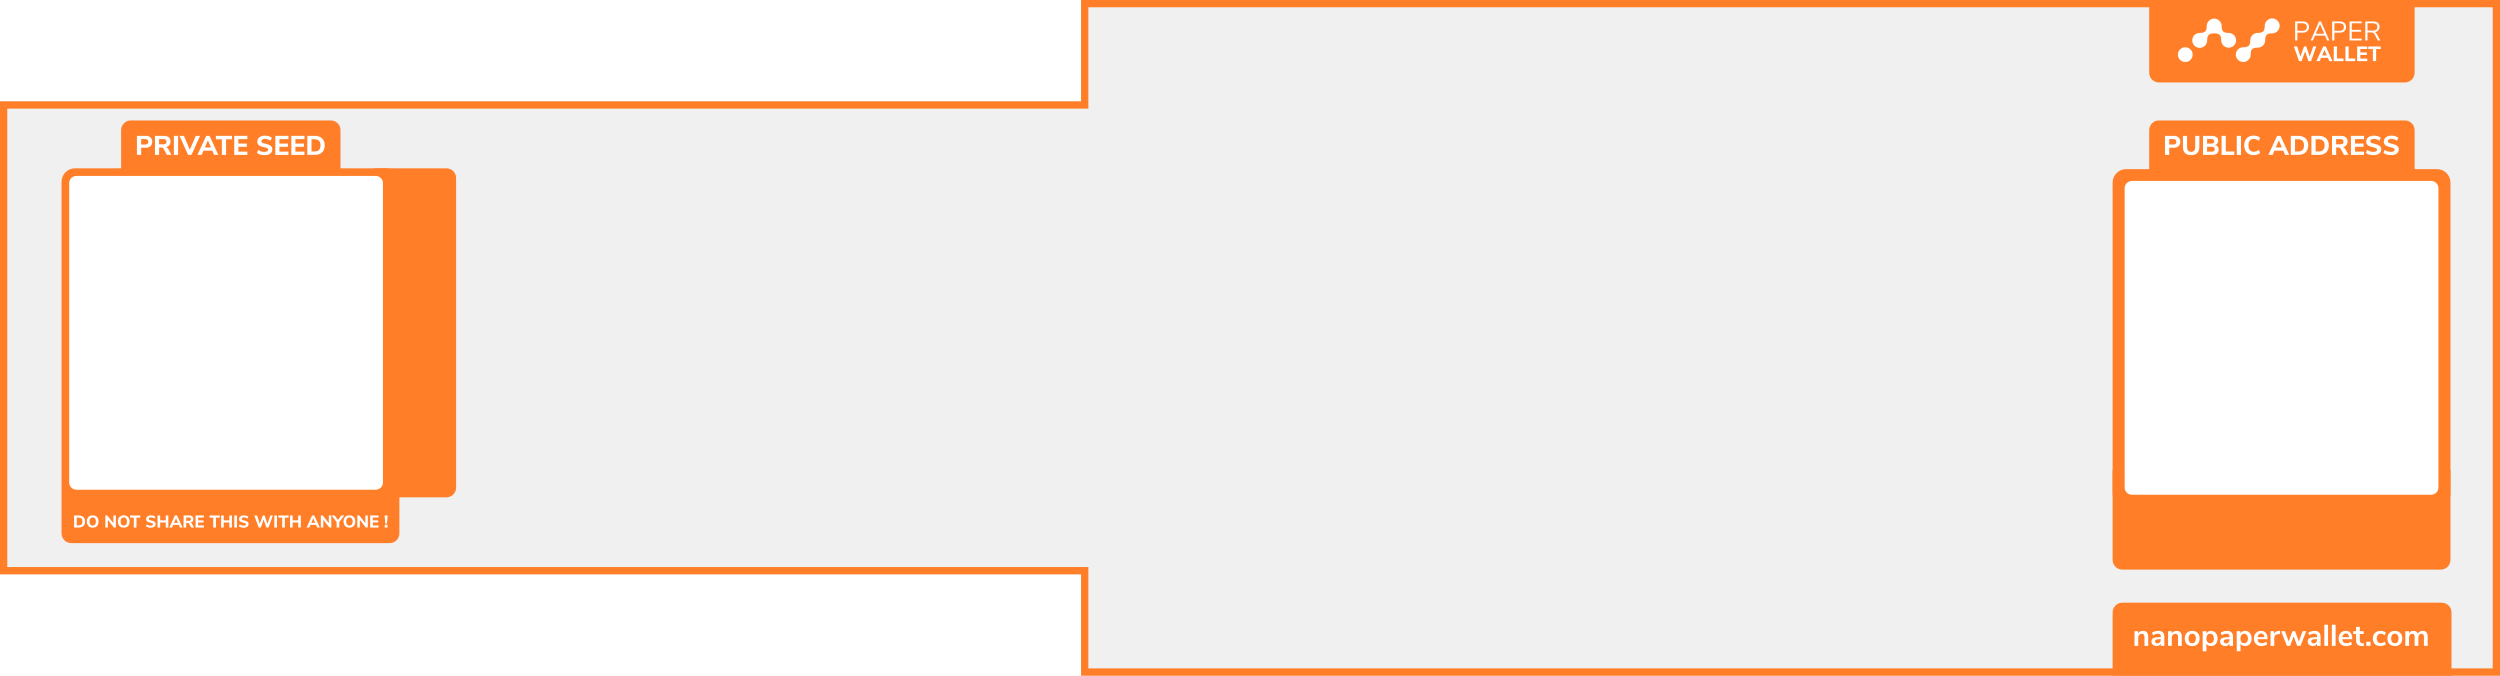
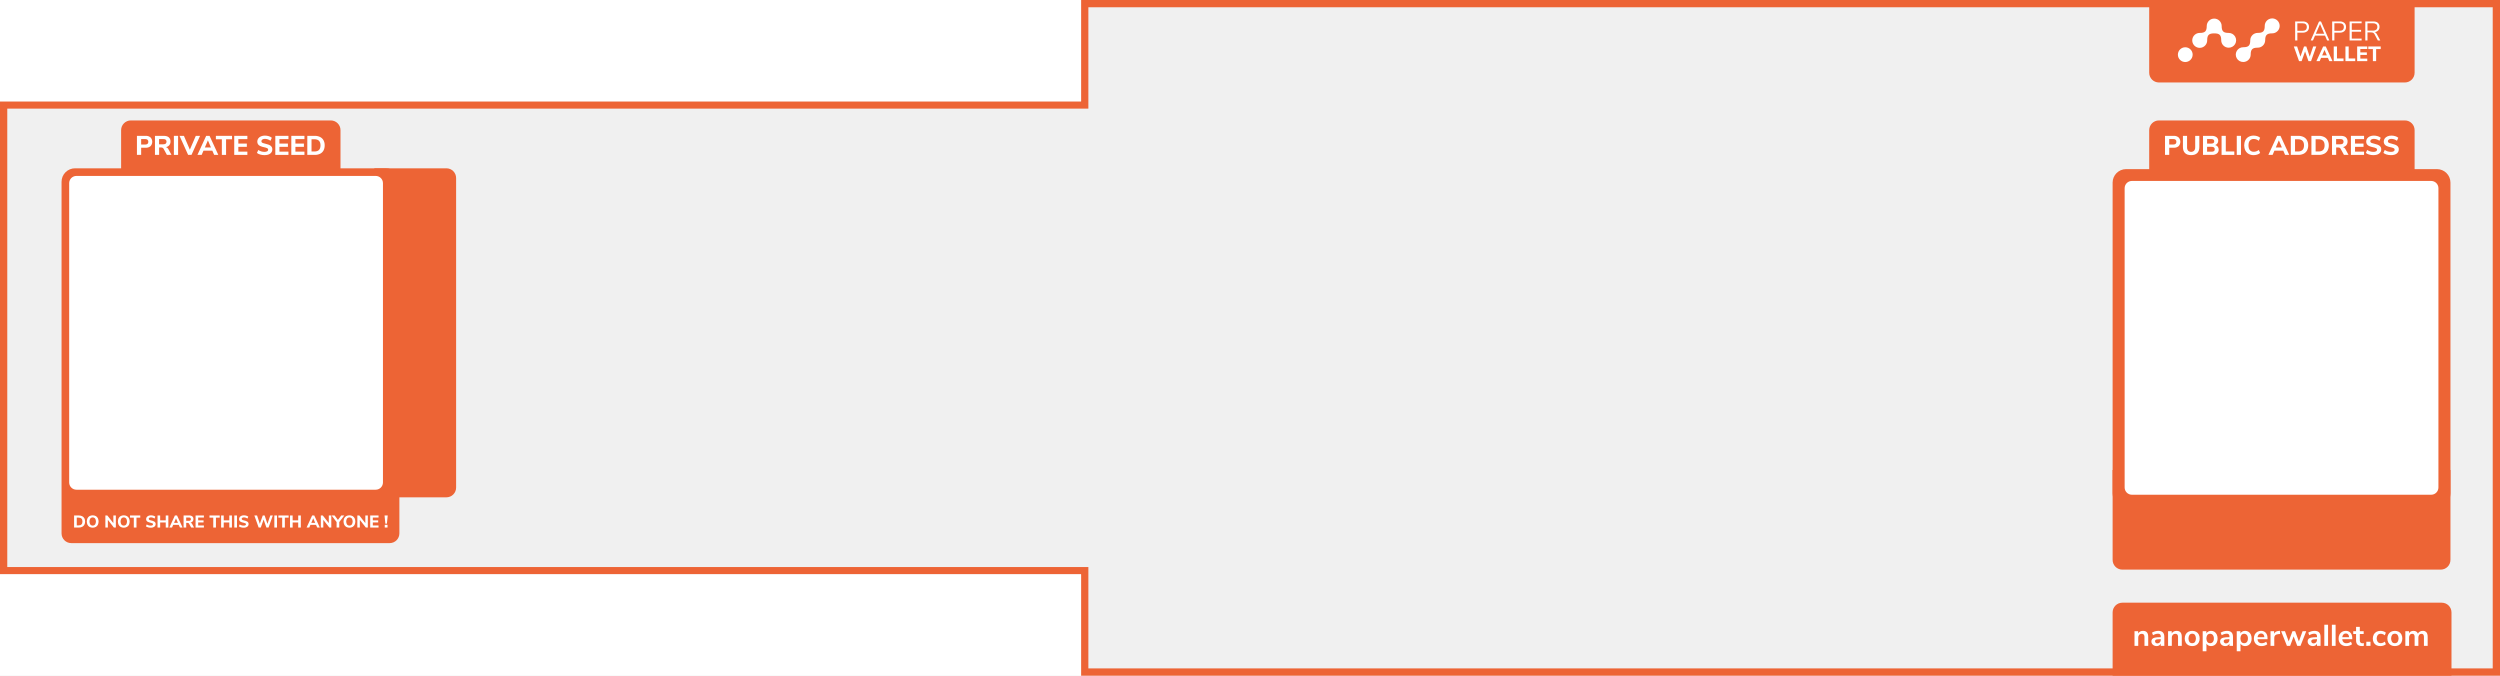
<svg xmlns="http://www.w3.org/2000/svg" viewBox="0 0 3700 1000">
  <g id="paperwalletemptyFg">
-     <path d="M3126.671,695.647h500a0,0,0,0,1,0,0V828.645a14.4,14.4,0,0,1-14.4,14.4h-471.2a14.4,14.4,0,0,1-14.4-14.4V695.647A0,0,0,0,1,3126.671,695.647Z" style="fill:#ff7e27" />
-     <path d="M554.065,249.087H660.646a14.4,14.4,0,0,1,14.4,14.4V721.652a14.4,14.4,0,0,1-14.4,14.4H554.065a0,0,0,0,1,0,0V249.087A0,0,0,0,1,554.065,249.087Z" style="fill:#ff7e27" />
-     <path d="M3606.671,250.29h-33.056V192.644a14.4,14.4,0,0,0-14.399-14.4h-364.01a14.4,14.4,0,0,0-14.399,14.4V250.29H3146.671a20,20,0,0,0-20,20v460a20,20,0,0,0,20,20h460a20,20,0,0,0,20-20v-460A20,20,0,0,0,3606.671,250.29Z" style="fill:#ff7e27" />
-     <path d="M591.094,726.416v-457.33a20,20,0,0,0-20-20h-67.148V192.644a14.4,14.4,0,0,0-14.4-14.4h-295.89a14.4,14.4,0,0,0-14.4,14.4v56.443H111.094a20,20,0,0,0-20,20V789.415a14.4,14.4,0,0,0,14.4,14.4h471.2a14.4,14.4,0,0,0,14.4-14.4v-62.999Z" style="fill:#ff7e27" />
+     <path d="M3126.671,695.647h500a0,0,0,0,1,0,0V828.645a14.4,14.4,0,0,1-14.4,14.4h-471.2a14.4,14.4,0,0,1-14.4-14.4V695.647A0,0,0,0,1,3126.671,695.647Z" style="fill:#ed6435" />
+     <path d="M554.065,249.087H660.646a14.4,14.4,0,0,1,14.4,14.4V721.652a14.4,14.4,0,0,1-14.4,14.4H554.065a0,0,0,0,1,0,0V249.087A0,0,0,0,1,554.065,249.087Z" style="fill:#ed6435" />
+     <path d="M3606.671,250.29h-33.056V192.644a14.4,14.4,0,0,0-14.399-14.4h-364.01a14.4,14.4,0,0,0-14.399,14.4V250.29H3146.671a20,20,0,0,0-20,20v460a20,20,0,0,0,20,20h460a20,20,0,0,0,20-20v-460A20,20,0,0,0,3606.671,250.29Z" style="fill:#ed6435" />
+     <path d="M591.094,726.416v-457.33a20,20,0,0,0-20-20h-67.148V192.644a14.4,14.4,0,0,0-14.4-14.4h-295.89a14.4,14.4,0,0,0-14.4,14.4v56.443H111.094a20,20,0,0,0-20,20V789.415a14.4,14.4,0,0,0,14.4,14.4h471.2a14.4,14.4,0,0,0,14.4-14.4v-62.999Z" style="fill:#ed6435" />
+     <path d="M1599.988-.046v150.02H-.042v700.05h1600.03v150.01h2100.05V-.046Zm2089.25,989.28h-2078.45v-150.01H10.758V160.774h1600.03V10.754h2078.45Z" style="fill:#ed6435" />
+     <path d="M3180.807,0h392.809a0,0,0,0,1,0,0V107.657a14.4,14.4,0,0,1-14.4,14.4h-364.009a14.4,14.4,0,0,1-14.4-14.4V0A0,0,0,0,1,3180.807,0Z" style="fill:#ed6435" />
+     <path d="M3141.071,891.984H3613.8a14.4,14.4,0,0,1,14.4,14.4V1000a0,0,0,0,1,0,0H3126.671a0,0,0,0,1,0,0V906.384a14.4,14.4,0,0,1,14.4-14.4Z" style="fill:#ed6435" />
+     <rect y="-0.045" width="1599.99" height="150.02" style="fill:#fff" />
+     <rect y="849.98" width="1599.99" height="150.02" style="fill:#fff" />
    <g style="isolation:isolate">
      <path d="M202.663,201.05h12.96a10.286,10.286,0,0,1,7.16,2.32,9.48,9.48,0,0,1,0,12.96,10.281,10.281,0,0,1-7.16,2.32h-6.72v10.6h-6.24Zm12.16,12.88q4.68,0,4.681-4.04a3.854,3.854,0,0,0-1.16-3.08,5.289,5.289,0,0,0-3.521-1h-5.92v8.12Z" style="fill:#fff" />
      <path d="M253.823,229.25h-6.8l-4.88-9a3.817,3.817,0,0,0-1.44-1.5,4.383,4.383,0,0,0-2.12-.46h-3.08v10.96h-6.16v-28.2h12.96q4.96,0,7.5,2.181a7.846,7.846,0,0,1,2.54,6.3,8.146,8.146,0,0,1-1.78,5.359,8.517,8.517,0,0,1-5.02,2.841,6.186,6.186,0,0,1,3.72,3.159Zm-8.56-16.62a4.225,4.225,0,0,0,0-5.899,6.439,6.439,0,0,0-3.88-.921h-5.96v7.761h5.96A6.331,6.331,0,0,0,245.264,212.63Z" style="fill:#fff" />
      <path d="M257.343,229.25v-28.2h6.24v28.2Z" style="fill:#fff" />
      <path d="M289.782,201.05h6.32l-12.68,28.2h-5l-12.721-28.2h6.481l8.8,20.44Z" style="fill:#fff" />
      <path d="M316.942,229.25l-2.68-6.24h-13.12l-2.68,6.24h-6.28l12.96-28.2h5l12.96,28.2Zm-13.76-10.96h9.04l-4.52-10.56Z" style="fill:#fff" />
      <path d="M328.343,229.25V206.13h-8.84v-5.08h23.92v5.08h-8.84v23.12Z" style="fill:#fff" />
      <path d="M346.662,229.25v-28.2h19.44v4.84h-13.36v6.601h12.56v4.84h-12.56v7.08h13.36v4.84Z" style="fill:#fff" />
      <path d="M385.182,228.75a14.569,14.569,0,0,1-4.92-2.38l2-4.44a15.648,15.648,0,0,0,9.159,2.84,7.897,7.897,0,0,0,4.06-.859,2.659,2.659,0,0,0,1.42-2.38,2.352,2.352,0,0,0-1.3-2.12,17.395,17.395,0,0,0-4.62-1.48,25.572,25.572,0,0,1-5.94-1.84,7.752,7.752,0,0,1-3.239-2.66,7.037,7.037,0,0,1-1.021-3.899,7.688,7.688,0,0,1,1.42-4.561,9.461,9.461,0,0,1,3.98-3.14,14.43,14.43,0,0,1,5.92-1.14,19.037,19.037,0,0,1,5.78.88,11.864,11.864,0,0,1,4.42,2.359l-2,4.44a13.606,13.606,0,0,0-8.16-2.84,6.819,6.819,0,0,0-3.84.939,2.948,2.948,0,0,0-1.4,2.58,2.316,2.316,0,0,0,.54,1.58,4.485,4.485,0,0,0,1.8,1.101,27.606,27.606,0,0,0,3.58,1q5.439,1.2,7.82,3.079a6.263,6.263,0,0,1,2.38,5.2,7.436,7.436,0,0,1-3.08,6.3q-3.08,2.301-8.6,2.301A21.967,21.967,0,0,1,385.182,228.75Z" style="fill:#fff" />
      <path d="M407.461,229.25v-28.2h19.441v4.84h-13.36v6.601h12.56v4.84h-12.56v7.08h13.36v4.84Z" style="fill:#fff" />
      <path d="M431.141,229.25v-28.2h19.44v4.84h-13.36v6.601h12.56v4.84h-12.56v7.08h13.36v4.84Z" style="fill:#fff" />
      <path d="M454.819,201.05h10.96a17.36,17.36,0,0,1,7.921,1.681,11.724,11.724,0,0,1,5.079,4.84,15.303,15.303,0,0,1,1.761,7.56,15.565,15.565,0,0,1-1.74,7.58,11.583,11.583,0,0,1-5.06,4.86,17.454,17.454,0,0,1-7.961,1.68h-10.96ZM465.34,224.21q9,0,9-9.08,0-9.04-9-9.04h-4.28v18.12Z" style="fill:#fff" />
    </g>
    <g id="DO-NOT-SHARE-THIS-WI" style="isolation:isolate">
      <g style="isolation:isolate">
        <path d="M109.655,762.899h6.946a11.01,11.01,0,0,1,5.02,1.065,7.44,7.44,0,0,1,3.219,3.068,9.7,9.7,0,0,1,1.116,4.792,9.866,9.866,0,0,1-1.103,4.804,7.348,7.348,0,0,1-3.207,3.08,11.072,11.072,0,0,1-5.046,1.065h-6.946Zm6.668,14.678q5.703,0,5.704-5.754,0-5.729-5.704-5.73H113.61v11.484Z" style="fill:#fff" />
        <path d="M132.56,779.872a7.626,7.626,0,0,1-3.03-3.195,11.602,11.602,0,0,1,0-9.71,7.549,7.549,0,0,1,3.03-3.181,10.147,10.147,0,0,1,9.253,0,7.543,7.543,0,0,1,3.03,3.181,11.602,11.602,0,0,1,0,9.71,7.62,7.62,0,0,1-3.03,3.195,10.048,10.048,0,0,1-9.253,0Zm8.138-3.512a8.694,8.694,0,0,0,.012-9.063,4.748,4.748,0,0,0-7.035,0,8.772,8.772,0,0,0,.012,9.063,4.694,4.694,0,0,0,7.01,0Z" style="fill:#fff" />
        <path d="M167.761,762.899h3.701v17.873h-2.941l-8.898-11.383v11.383h-3.676v-17.873h2.916l8.898,11.332Z" style="fill:#fff" />
        <path d="M178.573,779.872a7.626,7.626,0,0,1-3.03-3.195,11.603,11.603,0,0,1,0-9.71,7.549,7.549,0,0,1,3.03-3.181,10.147,10.147,0,0,1,9.253,0,7.543,7.543,0,0,1,3.03,3.181,11.603,11.603,0,0,1,0,9.71,7.62,7.62,0,0,1-3.03,3.195,10.048,10.048,0,0,1-9.253,0Zm8.138-3.512a8.694,8.694,0,0,0,.012-9.063,4.748,4.748,0,0,0-7.035,0,8.772,8.772,0,0,0,.012,9.063,4.694,4.694,0,0,0,7.01,0Z" style="fill:#fff" />
        <path d="M198.031,780.772V766.118h-5.603v-3.219h15.16v3.219h-5.603v14.654Z" style="fill:#fff" />
        <path d="M219.046,780.455a9.222,9.222,0,0,1-3.118-1.508l1.267-2.814a9.926,9.926,0,0,0,5.806,1.8,4.999,4.999,0,0,0,2.573-.545,1.686,1.686,0,0,0,.9-1.508,1.49,1.49,0,0,0-.824-1.345,11.075,11.075,0,0,0-2.928-.938,16.218,16.218,0,0,1-3.765-1.166,4.912,4.912,0,0,1-2.053-1.686,4.462,4.462,0,0,1-.647-2.472,4.871,4.871,0,0,1,.9-2.89,6.001,6.001,0,0,1,2.522-1.99,9.14,9.14,0,0,1,3.752-.723,12.086,12.086,0,0,1,3.664.558,7.532,7.532,0,0,1,2.801,1.496l-1.268,2.814a8.622,8.622,0,0,0-5.171-1.8,4.321,4.321,0,0,0-2.434.596,1.869,1.869,0,0,0-.887,1.635,1.468,1.468,0,0,0,.343,1.002,2.839,2.839,0,0,0,1.141.697,17.312,17.312,0,0,0,2.269.633,12.625,12.625,0,0,1,4.956,1.952,3.97,3.97,0,0,1,1.508,3.296,4.715,4.715,0,0,1-1.952,3.994A8.947,8.947,0,0,1,222.951,781,13.914,13.914,0,0,1,219.046,780.455Z" style="fill:#fff" />
        <path d="M245.285,762.899h3.878v17.873h-3.878v-7.504h-8.239v7.504h-3.879v-17.873h3.879v7.225h8.239Z" style="fill:#fff" />
        <path d="M266.327,780.772l-1.699-3.955h-8.316l-1.699,3.955h-3.98l8.215-17.873h3.169l8.214,17.873Zm-8.721-6.946h5.73l-2.865-6.693Z" style="fill:#fff" />
        <path d="M287.217,780.772h-4.31l-3.093-5.704a2.422,2.422,0,0,0-.913-.951,2.776,2.776,0,0,0-1.344-.291h-1.952v6.946h-3.904v-17.873h8.214a7.123,7.123,0,0,1,4.753,1.382,4.974,4.974,0,0,1,1.61,3.993,5.162,5.162,0,0,1-1.128,3.397,5.4,5.4,0,0,1-3.181,1.8,3.923,3.923,0,0,1,2.358,2.003Zm-5.426-10.533a2.677,2.677,0,0,0,0-3.739,4.079,4.079,0,0,0-2.459-.584H275.555v4.918h3.777A4.012,4.012,0,0,0,281.791,770.239Z" style="fill:#fff" />
        <path d="M289.447,780.772v-17.873h12.322v3.068H293.3v4.183h7.96v3.067H293.3v4.487h8.468v3.068Z" style="fill:#fff" />
        <path d="M315.635,780.772V766.118h-5.603v-3.219h15.16v3.219h-5.603v14.654Z" style="fill:#fff" />
        <path d="M339.364,762.899h3.879v17.873h-3.879v-7.504h-8.24v7.504h-3.878v-17.873h3.878v7.225h8.24Z" style="fill:#fff" />
        <path d="M346.766,780.772v-17.873h3.955v17.873Z" style="fill:#fff" />
        <path d="M356.603,780.455a9.221,9.221,0,0,1-3.118-1.508l1.267-2.814a9.925,9.925,0,0,0,5.806,1.8,4.999,4.999,0,0,0,2.573-.545,1.686,1.686,0,0,0,.9-1.508,1.491,1.491,0,0,0-.824-1.345,11.077,11.077,0,0,0-2.928-.938,16.215,16.215,0,0,1-3.765-1.166,4.912,4.912,0,0,1-2.053-1.686,4.462,4.462,0,0,1-.647-2.472,4.871,4.871,0,0,1,.9-2.89,6.002,6.002,0,0,1,2.522-1.99,9.14,9.14,0,0,1,3.752-.723,12.086,12.086,0,0,1,3.664.558,7.532,7.532,0,0,1,2.801,1.496l-1.268,2.814a8.621,8.621,0,0,0-5.171-1.8,4.32,4.32,0,0,0-2.434.596,1.869,1.869,0,0,0-.887,1.635,1.469,1.469,0,0,0,.343,1.002,2.84,2.84,0,0,0,1.141.697,17.31,17.31,0,0,0,2.269.633,12.625,12.625,0,0,1,4.956,1.952,3.97,3.97,0,0,1,1.508,3.296,4.715,4.715,0,0,1-1.952,3.994A8.947,8.947,0,0,1,360.507,781,13.914,13.914,0,0,1,356.603,780.455Z" style="fill:#fff" />
        <path d="M400.055,762.899h3.752l-6.363,17.873h-3.169l-4.133-11.839-4.183,11.839H382.79l-6.338-17.873h4.006l4.081,12.346,4.335-12.346h2.763l4.183,12.473Z" style="fill:#fff" />
        <path d="M406.012,780.772v-17.873h3.955v17.873Z" style="fill:#fff" />
        <path d="M417.623,780.772V766.118H412.02v-3.219h15.16v3.219h-5.603v14.654Z" style="fill:#fff" />
        <path d="M441.352,762.899h3.878v17.873h-3.878v-7.504h-8.239v7.504h-3.879v-17.873h3.879v7.225h8.239Z" style="fill:#fff" />
        <path d="M469.442,780.772l-1.698-3.955h-8.316l-1.699,3.955h-3.98l8.214-17.873h3.169l8.214,17.873Zm-8.72-6.946h5.729l-2.865-6.693Z" style="fill:#fff" />
        <path d="M486.63,762.899h3.702v17.873h-2.941l-8.898-11.383v11.383h-3.675v-17.873h2.915l8.898,11.332Z" style="fill:#fff" />
        <path d="M509.522,762.899l-7.402,9.786v8.087H498.165v-8.087l-7.378-9.786h4.488l4.842,6.617,4.918-6.617Z" style="fill:#fff" />
        <path d="M512.526,779.872a7.626,7.626,0,0,1-3.03-3.195,11.602,11.602,0,0,1,0-9.71,7.549,7.549,0,0,1,3.03-3.181,10.149,10.149,0,0,1,9.254,0,7.547,7.547,0,0,1,3.029,3.181,11.592,11.592,0,0,1,0,9.71,7.624,7.624,0,0,1-3.029,3.195,10.05,10.05,0,0,1-9.254,0Zm8.138-3.512a8.696,8.696,0,0,0,.013-9.063,4.749,4.749,0,0,0-7.036,0,8.775,8.775,0,0,0,.013,9.063,4.692,4.692,0,0,0,7.009,0Z" style="fill:#fff" />
        <path d="M540.678,762.899h3.702v17.873h-2.941l-8.898-11.383v11.383h-3.675v-17.873H531.78l8.898,11.332Z" style="fill:#fff" />
        <path d="M547.905,780.772v-17.873h12.321v3.068h-8.467v4.183h7.96v3.067h-7.96v4.487h8.467v3.068Z" style="fill:#fff" />
        <path d="M570.314,774.992l-1.191-12.119,4.715.026-1.217,12.093Zm-.886,1.724h4.107v4.056h-4.107Z" style="fill:#fff" />
      </g>
    </g>
    <g id="PUBLIC-ADDRESS" style="isolation:isolate">
      <g style="isolation:isolate">
        <path d="M3204.213,201.05h12.96a10.286,10.286,0,0,1,7.16,2.32,9.48,9.48,0,0,1,0,12.96,10.281,10.281,0,0,1-7.16,2.32h-6.72v10.6h-6.24Zm12.16,12.88q4.68,0,4.681-4.04a3.854,3.854,0,0,0-1.16-3.08,5.289,5.289,0,0,0-3.521-1h-5.92v8.12Z" style="fill:#fff" />
        <path d="M3233.834,226.55q-3.101-3.06-3.101-8.939V201.05h6.12v16.84a7.55,7.55,0,0,0,1.54,5.12,6.531,6.531,0,0,0,8.94-.02,7.508,7.508,0,0,0,1.56-5.101V201.05h6.12v16.561q0,5.84-3.12,8.92t-9.04,3.08Q3236.932,229.611,3233.834,226.55Z" style="fill:#fff" />
        <path d="M3282.314,217.151a7.077,7.077,0,0,1,1.34,4.38,6.819,6.819,0,0,1-2.62,5.64,11.322,11.322,0,0,1-7.22,2.08h-13.4v-28.2h13a11.275,11.275,0,0,1,6.979,1.96,6.365,6.365,0,0,1,2.58,5.36,6.495,6.495,0,0,1-1.18,3.86,6.708,6.708,0,0,1-3.26,2.42A7.072,7.072,0,0,1,3282.314,217.151Zm-15.82-4.62h5.88a6.11,6.11,0,0,0,3.54-.82,2.874,2.874,0,0,0,1.14-2.5,2.963,2.963,0,0,0-1.14-2.58,6.117,6.117,0,0,0-3.54-.82h-5.88Zm10.2,11.12a3.182,3.182,0,0,0,1.12-2.721,3.296,3.296,0,0,0-1.12-2.76,5.862,5.862,0,0,0-3.601-.88h-6.6v7.2h6.6A6.074,6.074,0,0,0,3276.693,223.651Z" style="fill:#fff" />
        <path d="M3287.933,229.25v-28.2h6.24v23.12h12.601v5.08Z" style="fill:#fff" />
        <path d="M3310.412,229.25v-28.2h6.24v28.2Z" style="fill:#fff" />
        <path d="M3327.992,227.81a12.108,12.108,0,0,1-4.88-5.079,17.837,17.837,0,0,1,0-15.2,11.995,11.995,0,0,1,4.88-5.061,15.037,15.037,0,0,1,7.46-1.779,16.727,16.727,0,0,1,5.36.859,11.469,11.469,0,0,1,4.2,2.38l-2,4.44a13.487,13.487,0,0,0-3.66-2.04,11.312,11.312,0,0,0-3.78-.64,7.135,7.135,0,0,0-5.78,2.399q-2.02,2.401-2.019,7.04t2.019,7.06a7.106,7.106,0,0,0,5.78,2.42,11.313,11.313,0,0,0,3.78-.641,13.463,13.463,0,0,0,3.66-2.04l2,4.44a11.441,11.441,0,0,1-4.2,2.38,16.728,16.728,0,0,1-5.36.86A14.889,14.889,0,0,1,3327.992,227.81Z" style="fill:#fff" />
        <path d="M3381.932,229.25l-2.68-6.24h-13.12l-2.681,6.24h-6.279l12.96-28.2h5l12.96,28.2Zm-13.76-10.96h9.04l-4.52-10.56Z" style="fill:#fff" />
        <path d="M3390.411,201.05h10.96a17.355,17.355,0,0,1,7.92,1.681,11.731,11.731,0,0,1,5.08,4.84,15.314,15.314,0,0,1,1.76,7.56,15.565,15.565,0,0,1-1.74,7.58,11.578,11.578,0,0,1-5.06,4.86,17.453,17.453,0,0,1-7.96,1.68h-10.96Zm10.52,23.16q9,0,9-9.08,0-9.04-9-9.04h-4.279v18.12Z" style="fill:#fff" />
        <path d="M3420.891,201.05h10.96a17.355,17.355,0,0,1,7.92,1.681,11.731,11.731,0,0,1,5.08,4.84,15.314,15.314,0,0,1,1.76,7.56,15.565,15.565,0,0,1-1.74,7.58,11.578,11.578,0,0,1-5.06,4.86,17.452,17.452,0,0,1-7.96,1.68h-10.96Zm10.52,23.16q9,0,9-9.08,0-9.04-9-9.04h-4.279v18.12Z" style="fill:#fff" />
        <path d="M3475.85,229.25h-6.8l-4.88-9a3.817,3.817,0,0,0-1.439-1.5,4.383,4.383,0,0,0-2.12-.46h-3.08v10.96h-6.16v-28.2h12.96q4.96,0,7.5,2.181a7.847,7.847,0,0,1,2.54,6.3,8.145,8.145,0,0,1-1.78,5.359,8.516,8.516,0,0,1-5.02,2.841,6.186,6.186,0,0,1,3.72,3.159Zm-8.56-16.62a4.225,4.225,0,0,0,0-5.899,6.438,6.438,0,0,0-3.88-.921h-5.96v7.761h5.96A6.331,6.331,0,0,0,3467.29,212.63Z" style="fill:#fff" />
        <path d="M3479.369,229.25v-28.2H3498.81v4.84h-13.36v6.601H3498.01v4.84h-12.561v7.08h13.36v4.84Z" style="fill:#fff" />
        <path d="M3506.369,228.75a14.578,14.578,0,0,1-4.92-2.38l2-4.44a15.651,15.651,0,0,0,9.16,2.84,7.893,7.893,0,0,0,4.06-.859,2.66,2.66,0,0,0,1.421-2.38,2.353,2.353,0,0,0-1.301-2.12,17.369,17.369,0,0,0-4.62-1.48,25.562,25.562,0,0,1-5.939-1.84,7.749,7.749,0,0,1-3.24-2.66,7.045,7.045,0,0,1-1.02-3.899,7.682,7.682,0,0,1,1.42-4.561,9.458,9.458,0,0,1,3.979-3.14,14.433,14.433,0,0,1,5.92-1.14,19.032,19.032,0,0,1,5.78.88,11.856,11.856,0,0,1,4.42,2.359l-2,4.44a13.604,13.604,0,0,0-8.16-2.84,6.821,6.821,0,0,0-3.84.939,2.949,2.949,0,0,0-1.399,2.58,2.32,2.32,0,0,0,.539,1.58,4.489,4.489,0,0,0,1.801,1.101,27.601,27.601,0,0,0,3.58,1q5.439,1.2,7.819,3.079a6.26,6.26,0,0,1,2.38,5.2,7.433,7.433,0,0,1-3.08,6.3q-3.081,2.301-8.6,2.301A21.973,21.973,0,0,1,3506.369,228.75Z" style="fill:#fff" />
        <path d="M3532.369,228.75a14.569,14.569,0,0,1-4.92-2.38l2-4.44a15.648,15.648,0,0,0,9.159,2.84,7.9,7.9,0,0,0,4.061-.859,2.659,2.659,0,0,0,1.42-2.38,2.352,2.352,0,0,0-1.3-2.12,17.395,17.395,0,0,0-4.62-1.48,25.572,25.572,0,0,1-5.94-1.84,7.752,7.752,0,0,1-3.239-2.66,7.037,7.037,0,0,1-1.02-3.899,7.688,7.688,0,0,1,1.42-4.561,9.461,9.461,0,0,1,3.98-3.14,14.43,14.43,0,0,1,5.92-1.14,19.027,19.027,0,0,1,5.779.88,11.857,11.857,0,0,1,4.42,2.359l-2,4.44a13.603,13.603,0,0,0-8.159-2.84,6.824,6.824,0,0,0-3.841.939,2.949,2.949,0,0,0-1.399,2.58,2.32,2.32,0,0,0,.539,1.58,4.49,4.49,0,0,0,1.801,1.101,27.606,27.606,0,0,0,3.58,1q5.439,1.2,7.82,3.079a6.263,6.263,0,0,1,2.38,5.2,7.436,7.436,0,0,1-3.08,6.3q-3.081,2.301-8.601,2.301A21.96,21.96,0,0,1,3532.369,228.75Z" style="fill:#fff" />
      </g>
    </g>
-     <rect y="-0.045" width="1599.99" height="150.02" style="fill:#fff" />
-     <rect y="849.98" width="1599.99" height="150.02" style="fill:#fff" />
-     <path d="M1599.988-.046v150.02H-.042v700.05h1600.03v150.01h2100.05V-.046Zm2089.25,989.28h-2078.45v-150.01H10.758V160.774h1600.03V10.754h2078.45Z" style="fill:#ff7e27" />
-     <path d="M3180.807,0h392.809a0,0,0,0,1,0,0V107.657a14.4,14.4,0,0,1-14.4,14.4h-364.009a14.4,14.4,0,0,1-14.4-14.4V0A0,0,0,0,1,3180.807,0Z" style="fill:#ff7e27" />
    <path d="M3396.809,31.724h11.146a10.104,10.104,0,0,1,6.891,2.157,7.702,7.702,0,0,1,2.457,6.112,7.795,7.795,0,0,1-2.477,6.152,9.997,9.997,0,0,1-6.871,2.197h-7.87V59.889h-3.276Zm10.826,13.903q6.432,0,6.432-5.633,0-5.553-6.432-5.553h-7.551V45.627ZM3444.11,59.889l-3.116-7.231H3426.292l-3.116,7.231H3419.82l12.384-28.165h2.837l12.384,28.165Zm-16.659-9.948h12.384l-6.192-14.422Zm24.17-18.217h11.146a10.103,10.103,0,0,1,6.891,2.157,7.702,7.702,0,0,1,2.457,6.112,7.795,7.795,0,0,1-2.477,6.152,9.997,9.997,0,0,1-6.871,2.197h-7.87V59.889h-3.276Zm10.826,13.903q6.432,0,6.432-5.633,0-5.553-6.432-5.553h-7.55V45.627Zm14.941,14.262V31.724h17.818v2.717h-14.582v9.788h13.783v2.717h-13.783V57.173h14.582v2.717Zm45.423,0h-3.595l-4.794-9.029a5.21,5.21,0,0,0-2.057-2.257,6.973,6.973,0,0,0-3.216-.619h-5.273V59.889h-3.236V31.724h11.586q4.594,0,7.011,2.038a7.396,7.396,0,0,1,2.417,5.992,7.506,7.506,0,0,1-1.858,5.293,8.693,8.693,0,0,1-5.293,2.537,4.731,4.731,0,0,1,1.897,1.079,7.625,7.625,0,0,1,1.498,2.038Zm-10.866-14.622a7.477,7.477,0,0,0,4.894-1.358,5.069,5.069,0,0,0,1.618-4.115,4.929,4.929,0,0,0-1.598-4.035,7.627,7.627,0,0,0-4.914-1.318h-8.07V45.267Zm-88.418,23.484h4.557L3420.356,90.46h-3.849l-5.019-14.38-5.081,14.38h-3.849L3394.86,68.751h4.865l4.958,14.996,5.266-14.996h3.356l5.081,15.15ZM3447.361,90.46l-2.063-4.804h-10.1l-2.063,4.804h-4.834l9.977-21.709h3.849l9.977,21.709Zm-10.593-8.437h6.959l-3.48-8.129ZM3453.92,90.46V68.751h4.804V86.549h9.7V90.46Zm17.336,0V68.751h4.804V86.549h9.7V90.46Zm17.336,0V68.751h14.965v3.726h-10.285V77.558h9.669v3.726h-9.669v5.45h10.285V90.46Zm23.279,0V72.662h-6.805V68.751H3523.48V72.662h-6.805V90.46Z" style="fill:#fff" />
    <path d="M3234.084,91.819a10.932,10.932,0,1,1,11.05-10.931A11.003,11.003,0,0,1,3234.084,91.819Zm85.901-.064a10.932,10.932,0,1,1,0-21.863c7.862,0,10.386-2.495,10.386-10.267a11.004,11.004,0,0,1,11.05-10.932c7.862,0,10.385-2.495,10.385-10.268a11.05,11.05,0,1,1,11.05,10.932c-7.862,0-10.386,2.495-10.386,10.268a11.003,11.003,0,0,1-11.049,10.931c-7.862,0-10.386,2.495-10.386,10.268A11.004,11.004,0,0,1,3319.985,91.756Zm-21.532-21.167a11.004,11.004,0,0,1-11.05-10.932c0-7.772-2.523-10.267-10.386-10.267s-10.385,2.495-10.385,10.267a11.05,11.05,0,1,1-11.05-10.931c7.862,0,10.386-2.495,10.386-10.268a11.05,11.05,0,0,1,22.099,0c0,7.772,2.523,10.268,10.386,10.268a10.932,10.932,0,1,1,0,21.863Z" style="fill:#fff" />
-     <path d="M3141.071,891.984H3613.8a14.4,14.4,0,0,1,14.4,14.4V1000a0,0,0,0,1,0,0H3126.671a0,0,0,0,1,0,0V906.384A14.4,14.4,0,0,1,3141.071,891.984Z" style="fill:#ff7e27" />
    <path id="nanopaperwallet.com" d="M3171.641,933.664q3.899,0,5.804,2.215t1.905,6.69v13.292h-5.538V942.88a5.745,5.745,0,0,0-.953-3.677,3.661,3.661,0,0,0-2.991-1.152,5.055,5.055,0,0,0-3.833,1.506,5.591,5.591,0,0,0-1.44,4.032v12.273h-5.538V934.196h5.405V937.43a7.492,7.492,0,0,1,2.969-2.791A8.934,8.934,0,0,1,3171.641,933.664Zm22.562,0q4.564,0,6.779,2.215t2.215,6.823v13.159h-5.272v-3.323a5.781,5.781,0,0,1-2.37,2.703,7.11,7.11,0,0,1-3.744.975,8.693,8.693,0,0,1-3.943-.886,7.016,7.016,0,0,1-2.791-2.437,6.158,6.158,0,0,1-1.019-3.456,5.474,5.474,0,0,1,1.218-3.766,7.323,7.323,0,0,1,3.966-1.994,36.111,36.111,0,0,1,7.576-.62h1.108v-1.019a4.453,4.453,0,0,0-.953-3.19,4.303,4.303,0,0,0-3.168-.975,11.915,11.915,0,0,0-3.611.598,18.253,18.253,0,0,0-3.7,1.661l-1.551-3.81a18.993,18.993,0,0,1,9.26-2.658Zm-1.285,18.564a4.732,4.732,0,0,0,3.611-1.484,5.369,5.369,0,0,0,1.396-3.832v-.93h-.797a30.551,30.551,0,0,0-4.608.266,4.474,4.474,0,0,0-2.348.93,2.37,2.37,0,0,0-.709,1.817,3.038,3.038,0,0,0,.975,2.326A3.496,3.496,0,0,0,3192.919,952.229Zm28.41-18.564q3.899,0,5.804,2.215t1.905,6.69v13.292H3223.5V942.88a5.745,5.745,0,0,0-.953-3.677,3.661,3.661,0,0,0-2.991-1.152,5.055,5.055,0,0,0-3.832,1.506,5.591,5.591,0,0,0-1.44,4.032v12.273h-5.538V934.196h5.405V937.43a7.495,7.495,0,0,1,2.969-2.791A8.934,8.934,0,0,1,3221.329,933.664Zm23.138,22.552a11.921,11.921,0,0,1-5.826-1.373,9.503,9.503,0,0,1-3.877-3.943,12.501,12.501,0,0,1-1.373-5.981,12.371,12.371,0,0,1,1.373-5.959,9.534,9.534,0,0,1,3.877-3.921,13.044,13.044,0,0,1,11.652,0,9.398,9.398,0,0,1,3.855,3.921,12.538,12.538,0,0,1,1.351,5.959,12.671,12.671,0,0,1-1.351,5.981,9.368,9.368,0,0,1-3.855,3.943A11.921,11.921,0,0,1,3244.467,956.216Zm-.044-4.298a4.965,4.965,0,0,0,4.12-1.772,10.306,10.306,0,0,0,0-10.434,4.888,4.888,0,0,0-4.076-1.794,4.951,4.951,0,0,0-4.098,1.794,10.239,10.239,0,0,0-.022,10.434A4.915,4.915,0,0,0,3244.423,951.918Zm28.012-18.254a8.981,8.981,0,0,1,4.984,1.418,9.402,9.402,0,0,1,3.411,4.01,13.855,13.855,0,0,1,1.218,5.959,13.415,13.415,0,0,1-1.218,5.893,8.944,8.944,0,0,1-8.396,5.272,8.576,8.576,0,0,1-4.121-.975,6.84,6.84,0,0,1-2.791-2.703v11.298h-5.538V934.196h5.45v3.279a6.797,6.797,0,0,1,2.813-2.813A8.643,8.643,0,0,1,3272.435,933.664Zm-1.462,18.254a4.966,4.966,0,0,0,4.076-1.794,7.834,7.834,0,0,0,1.462-5.073,8.277,8.277,0,0,0-1.462-5.228,5.462,5.462,0,0,0-8.175-.044,9.971,9.971,0,0,0,0,10.323A4.926,4.926,0,0,0,3270.972,951.918Zm24.866-18.254q4.564,0,6.779,2.215t2.215,6.823v13.159H3299.56v-3.323a5.783,5.783,0,0,1-2.37,2.703,7.11,7.11,0,0,1-3.744.975,8.694,8.694,0,0,1-3.943-.886,7.016,7.016,0,0,1-2.791-2.437,6.156,6.156,0,0,1-1.019-3.456,5.474,5.474,0,0,1,1.218-3.766,7.324,7.324,0,0,1,3.966-1.994,36.112,36.112,0,0,1,7.576-.62h1.108v-1.019a4.453,4.453,0,0,0-.953-3.19,4.303,4.303,0,0,0-3.168-.975,11.916,11.916,0,0,0-3.611.598,18.253,18.253,0,0,0-3.7,1.661l-1.551-3.81a18.993,18.993,0,0,1,9.26-2.658Zm-1.285,18.564a4.732,4.732,0,0,0,3.611-1.484,5.369,5.369,0,0,0,1.396-3.832v-.93h-.798a30.551,30.551,0,0,0-4.608.266,4.472,4.472,0,0,0-2.348.93,2.369,2.369,0,0,0-.709,1.817,3.038,3.038,0,0,0,.975,2.326A3.496,3.496,0,0,0,3294.554,952.229Zm28.278-18.564a8.981,8.981,0,0,1,4.984,1.418,9.402,9.402,0,0,1,3.411,4.01,13.855,13.855,0,0,1,1.218,5.959,13.415,13.415,0,0,1-1.218,5.893,8.944,8.944,0,0,1-8.396,5.272,8.576,8.576,0,0,1-4.121-.975,6.839,6.839,0,0,1-2.791-2.703v11.298h-5.538V934.196h5.45v3.279a6.797,6.797,0,0,1,2.813-2.813A8.643,8.643,0,0,1,3322.831,933.664Zm-1.462,18.254a4.966,4.966,0,0,0,4.076-1.794,7.834,7.834,0,0,0,1.462-5.073,8.277,8.277,0,0,0-1.462-5.228,5.462,5.462,0,0,0-8.175-.044,9.971,9.971,0,0,0,0,10.323A4.926,4.926,0,0,0,3321.369,951.918Zm34.569-5.893h-14.754a6.736,6.736,0,0,0,1.817,4.475,6.214,6.214,0,0,0,4.431,1.462,10.447,10.447,0,0,0,6.557-2.304l1.595,3.81a11.63,11.63,0,0,1-3.788,1.994,14.546,14.546,0,0,1-4.586.753,11.489,11.489,0,0,1-8.396-3.013,11,11,0,0,1-3.079-8.241,12.643,12.643,0,0,1,1.329-5.893,9.666,9.666,0,0,1,3.744-3.988,10.604,10.604,0,0,1,5.472-1.418,9.029,9.029,0,0,1,7.067,2.88q2.592,2.88,2.592,7.931Zm-9.526-8.463a4.7,4.7,0,0,0-3.567,1.418,6.896,6.896,0,0,0-1.661,4.076h10.013a6.317,6.317,0,0,0-1.329-4.098A4.384,4.384,0,0,0,3346.412,937.563Zm28.233.709-3.234.31q-5.494.576-5.494,5.582v11.697h-5.538V934.196h5.272v3.81q1.683-3.899,6.956-4.253l1.683-.133Zm33.196-4.076h5.405l-8.507,21.666H3399.91l-5.317-13.956-5.184,13.956h-4.785l-8.551-21.666h5.671l5.538,15.064,5.538-15.064h3.987l5.538,15.153Zm17.6-.532q4.564,0,6.779,2.215t2.215,6.823v13.159h-5.272v-3.323a5.782,5.782,0,0,1-2.37,2.703,7.11,7.11,0,0,1-3.744.975,8.693,8.693,0,0,1-3.943-.886,7.015,7.015,0,0,1-2.791-2.437,6.157,6.157,0,0,1-1.019-3.456,5.475,5.475,0,0,1,1.218-3.766,7.324,7.324,0,0,1,3.966-1.994,36.112,36.112,0,0,1,7.576-.62h1.108v-1.019a4.453,4.453,0,0,0-.953-3.19,4.303,4.303,0,0,0-3.168-.975,11.916,11.916,0,0,0-3.611.598,18.253,18.253,0,0,0-3.7,1.661l-1.551-3.81a18.993,18.993,0,0,1,9.26-2.658Zm-1.285,18.564a4.732,4.732,0,0,0,3.611-1.484,5.369,5.369,0,0,0,1.396-3.832v-.93h-.798a30.553,30.553,0,0,0-4.608.266,4.472,4.472,0,0,0-2.348.93,2.369,2.369,0,0,0-.709,1.817,3.038,3.038,0,0,0,.975,2.326A3.496,3.496,0,0,0,3424.156,952.229Zm15.828,3.633V924.626h5.538v31.236Zm11.176,0V924.626h5.538v31.236Zm30.183-9.836h-14.754a6.738,6.738,0,0,0,1.817,4.475,6.215,6.215,0,0,0,4.431,1.462,10.448,10.448,0,0,0,6.557-2.304l1.595,3.81a11.628,11.628,0,0,1-3.788,1.994,14.545,14.545,0,0,1-4.586.753,11.488,11.488,0,0,1-8.396-3.013,11,11,0,0,1-3.079-8.241,12.642,12.642,0,0,1,1.329-5.893,9.665,9.665,0,0,1,3.744-3.988,10.604,10.604,0,0,1,5.472-1.418,9.029,9.029,0,0,1,7.067,2.88q2.592,2.88,2.592,7.931Zm-9.526-8.463a4.7,4.7,0,0,0-3.567,1.418,6.896,6.896,0,0,0-1.661,4.076h10.013a6.317,6.317,0,0,0-1.329-4.098A4.383,4.383,0,0,0,3471.816,937.563Zm24.733,14.488a16.429,16.429,0,0,0,2.038-.133l-.266,4.12q-1.329.133-2.437.133-4.564,0-6.734-2.105t-2.171-6.269v-9.437h-4.165v-4.165h4.165v-6.469h5.538v6.469h5.715v4.165h-5.715v9.348Q3492.517,952.051,3496.549,952.051Zm5.593-2.304h6.203v6.114h-6.203Zm20.701,6.469a12.114,12.114,0,0,1-5.915-1.373,9.292,9.292,0,0,1-3.832-3.899,13.571,13.571,0,0,1,.066-11.852,9.786,9.786,0,0,1,3.966-4.01,12.09,12.09,0,0,1,5.937-1.418,14.128,14.128,0,0,1,4.497.731,9.471,9.471,0,0,1,3.522,1.972l-1.595,3.899a10.528,10.528,0,0,0-2.902-1.684,8.561,8.561,0,0,0-3.035-.576,5.674,5.674,0,0,0-4.475,1.794,9.077,9.077,0,0,0,0,10.279,5.675,5.675,0,0,0,4.475,1.794,8.561,8.561,0,0,0,3.035-.576,10.53,10.53,0,0,0,2.902-1.684l1.595,3.855a9.989,9.989,0,0,1-3.633,2.016A14.606,14.606,0,0,1,3522.843,956.216Zm21.543,0a11.921,11.921,0,0,1-5.826-1.373,9.505,9.505,0,0,1-3.877-3.943,12.5,12.5,0,0,1-1.373-5.981,12.37,12.37,0,0,1,1.373-5.959,9.536,9.536,0,0,1,3.877-3.921,13.043,13.043,0,0,1,11.652,0,9.395,9.395,0,0,1,3.855,3.921,12.538,12.538,0,0,1,1.351,5.959,12.671,12.671,0,0,1-1.351,5.981,9.365,9.365,0,0,1-3.855,3.943A11.921,11.921,0,0,1,3544.386,956.216Zm-.044-4.298a4.965,4.965,0,0,0,4.121-1.772,10.308,10.308,0,0,0,0-10.434,4.888,4.888,0,0,0-4.076-1.794,4.952,4.952,0,0,0-4.098,1.794,10.238,10.238,0,0,0-.022,10.434A4.914,4.914,0,0,0,3544.342,951.918Zm41.303-18.254a6.722,6.722,0,0,1,5.494,2.193q1.817,2.193,1.817,6.712v13.292h-5.538v-13.07a6.109,6.109,0,0,0-.842-3.611,3.149,3.149,0,0,0-2.703-1.13,4.23,4.23,0,0,0-3.456,1.506,6.442,6.442,0,0,0-1.241,4.209v12.096h-5.538v-13.07a6.239,6.239,0,0,0-.82-3.611,3.14,3.14,0,0,0-2.725-1.13,4.18,4.18,0,0,0-3.411,1.506,6.442,6.442,0,0,0-1.241,4.209v12.096h-5.538V934.196h5.405v3.057a6.476,6.476,0,0,1,2.703-2.68,8.346,8.346,0,0,1,3.943-.908q4.918,0,6.513,4.076a7.4,7.4,0,0,1,2.924-2.991A8.44,8.44,0,0,1,3585.646,933.664Z" style="fill:#fff" />
    <path id="Rectangle" d="M113.11,260.369H556.045a10.732,10.732,0,0,1,10.732,10.732V714.037a10.732,10.732,0,0,1-10.732,10.732H113.11a10.732,10.732,0,0,1-10.732-10.732V271.102A10.732,10.732,0,0,1,113.11,260.369Z" style="fill:#fff" />
    <path id="Rectangle-2" data-name="Rectangle" d="M3155.203,267.8h442.935a10.732,10.732,0,0,1,10.732,10.732V721.468A10.732,10.732,0,0,1,3598.139,732.2H3155.203a10.732,10.732,0,0,1-10.732-10.732V278.532A10.732,10.732,0,0,1,3155.203,267.8Z" style="fill:#fff" />
  </g>
</svg>
